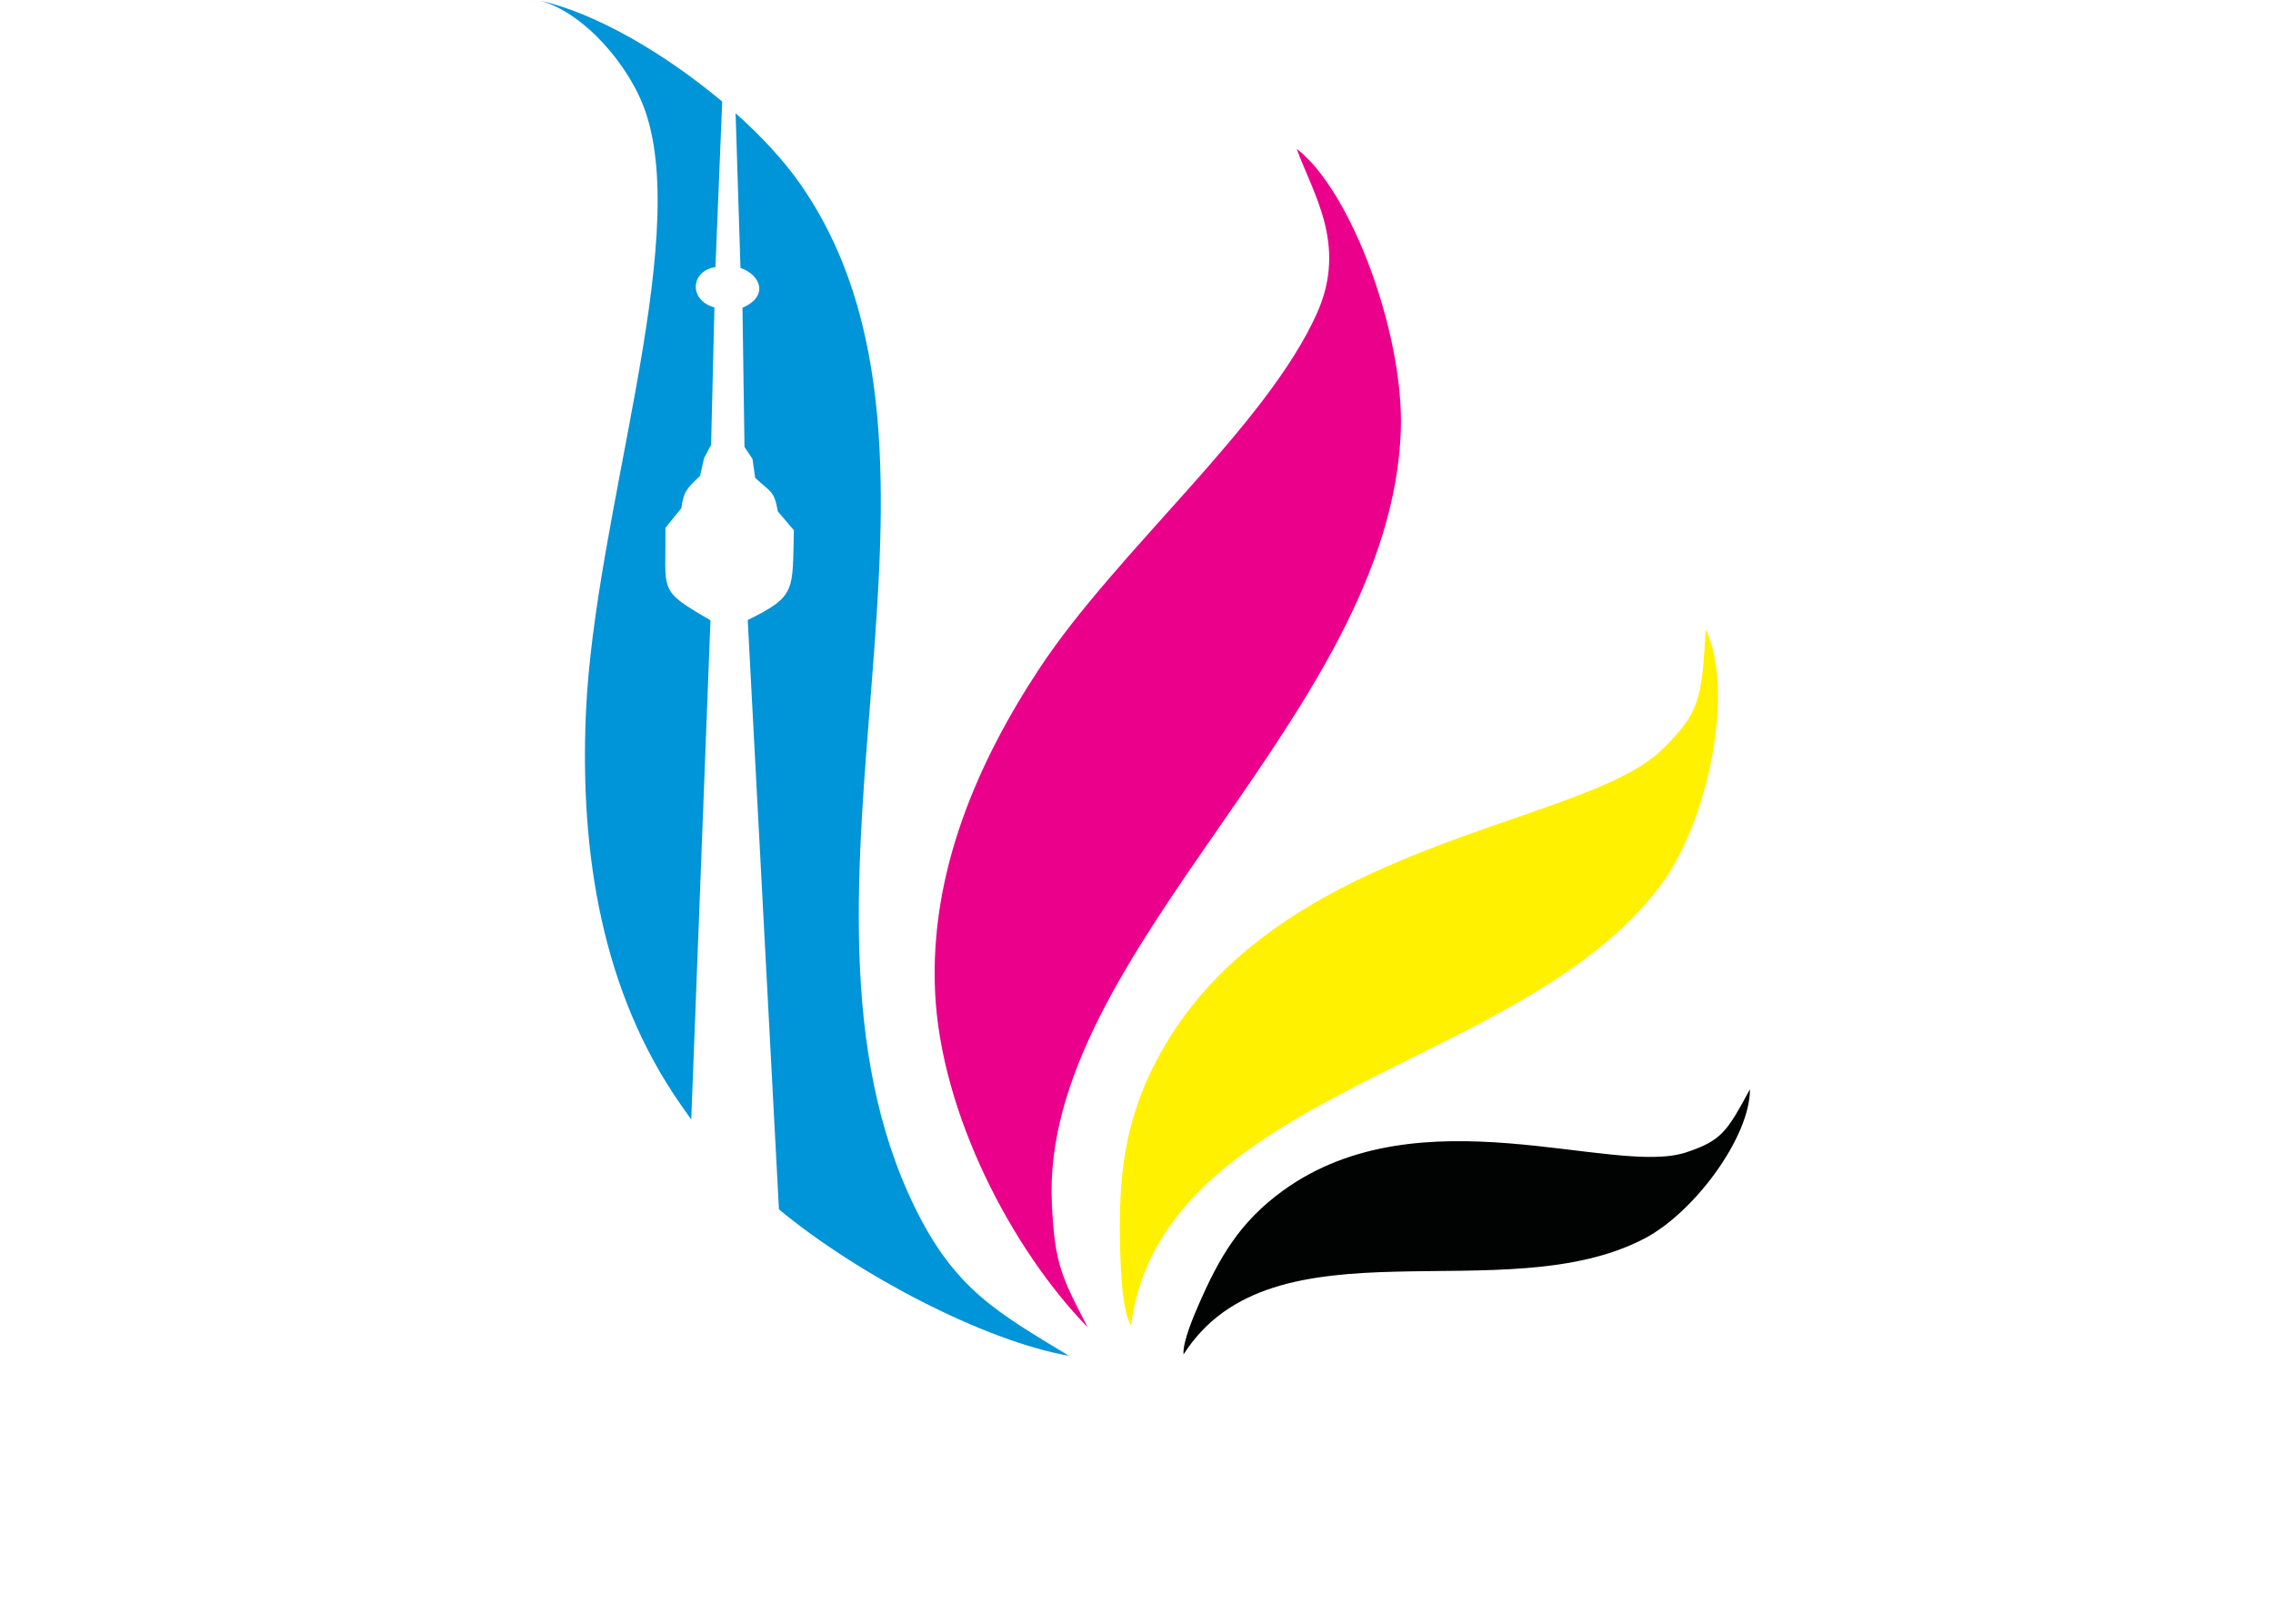
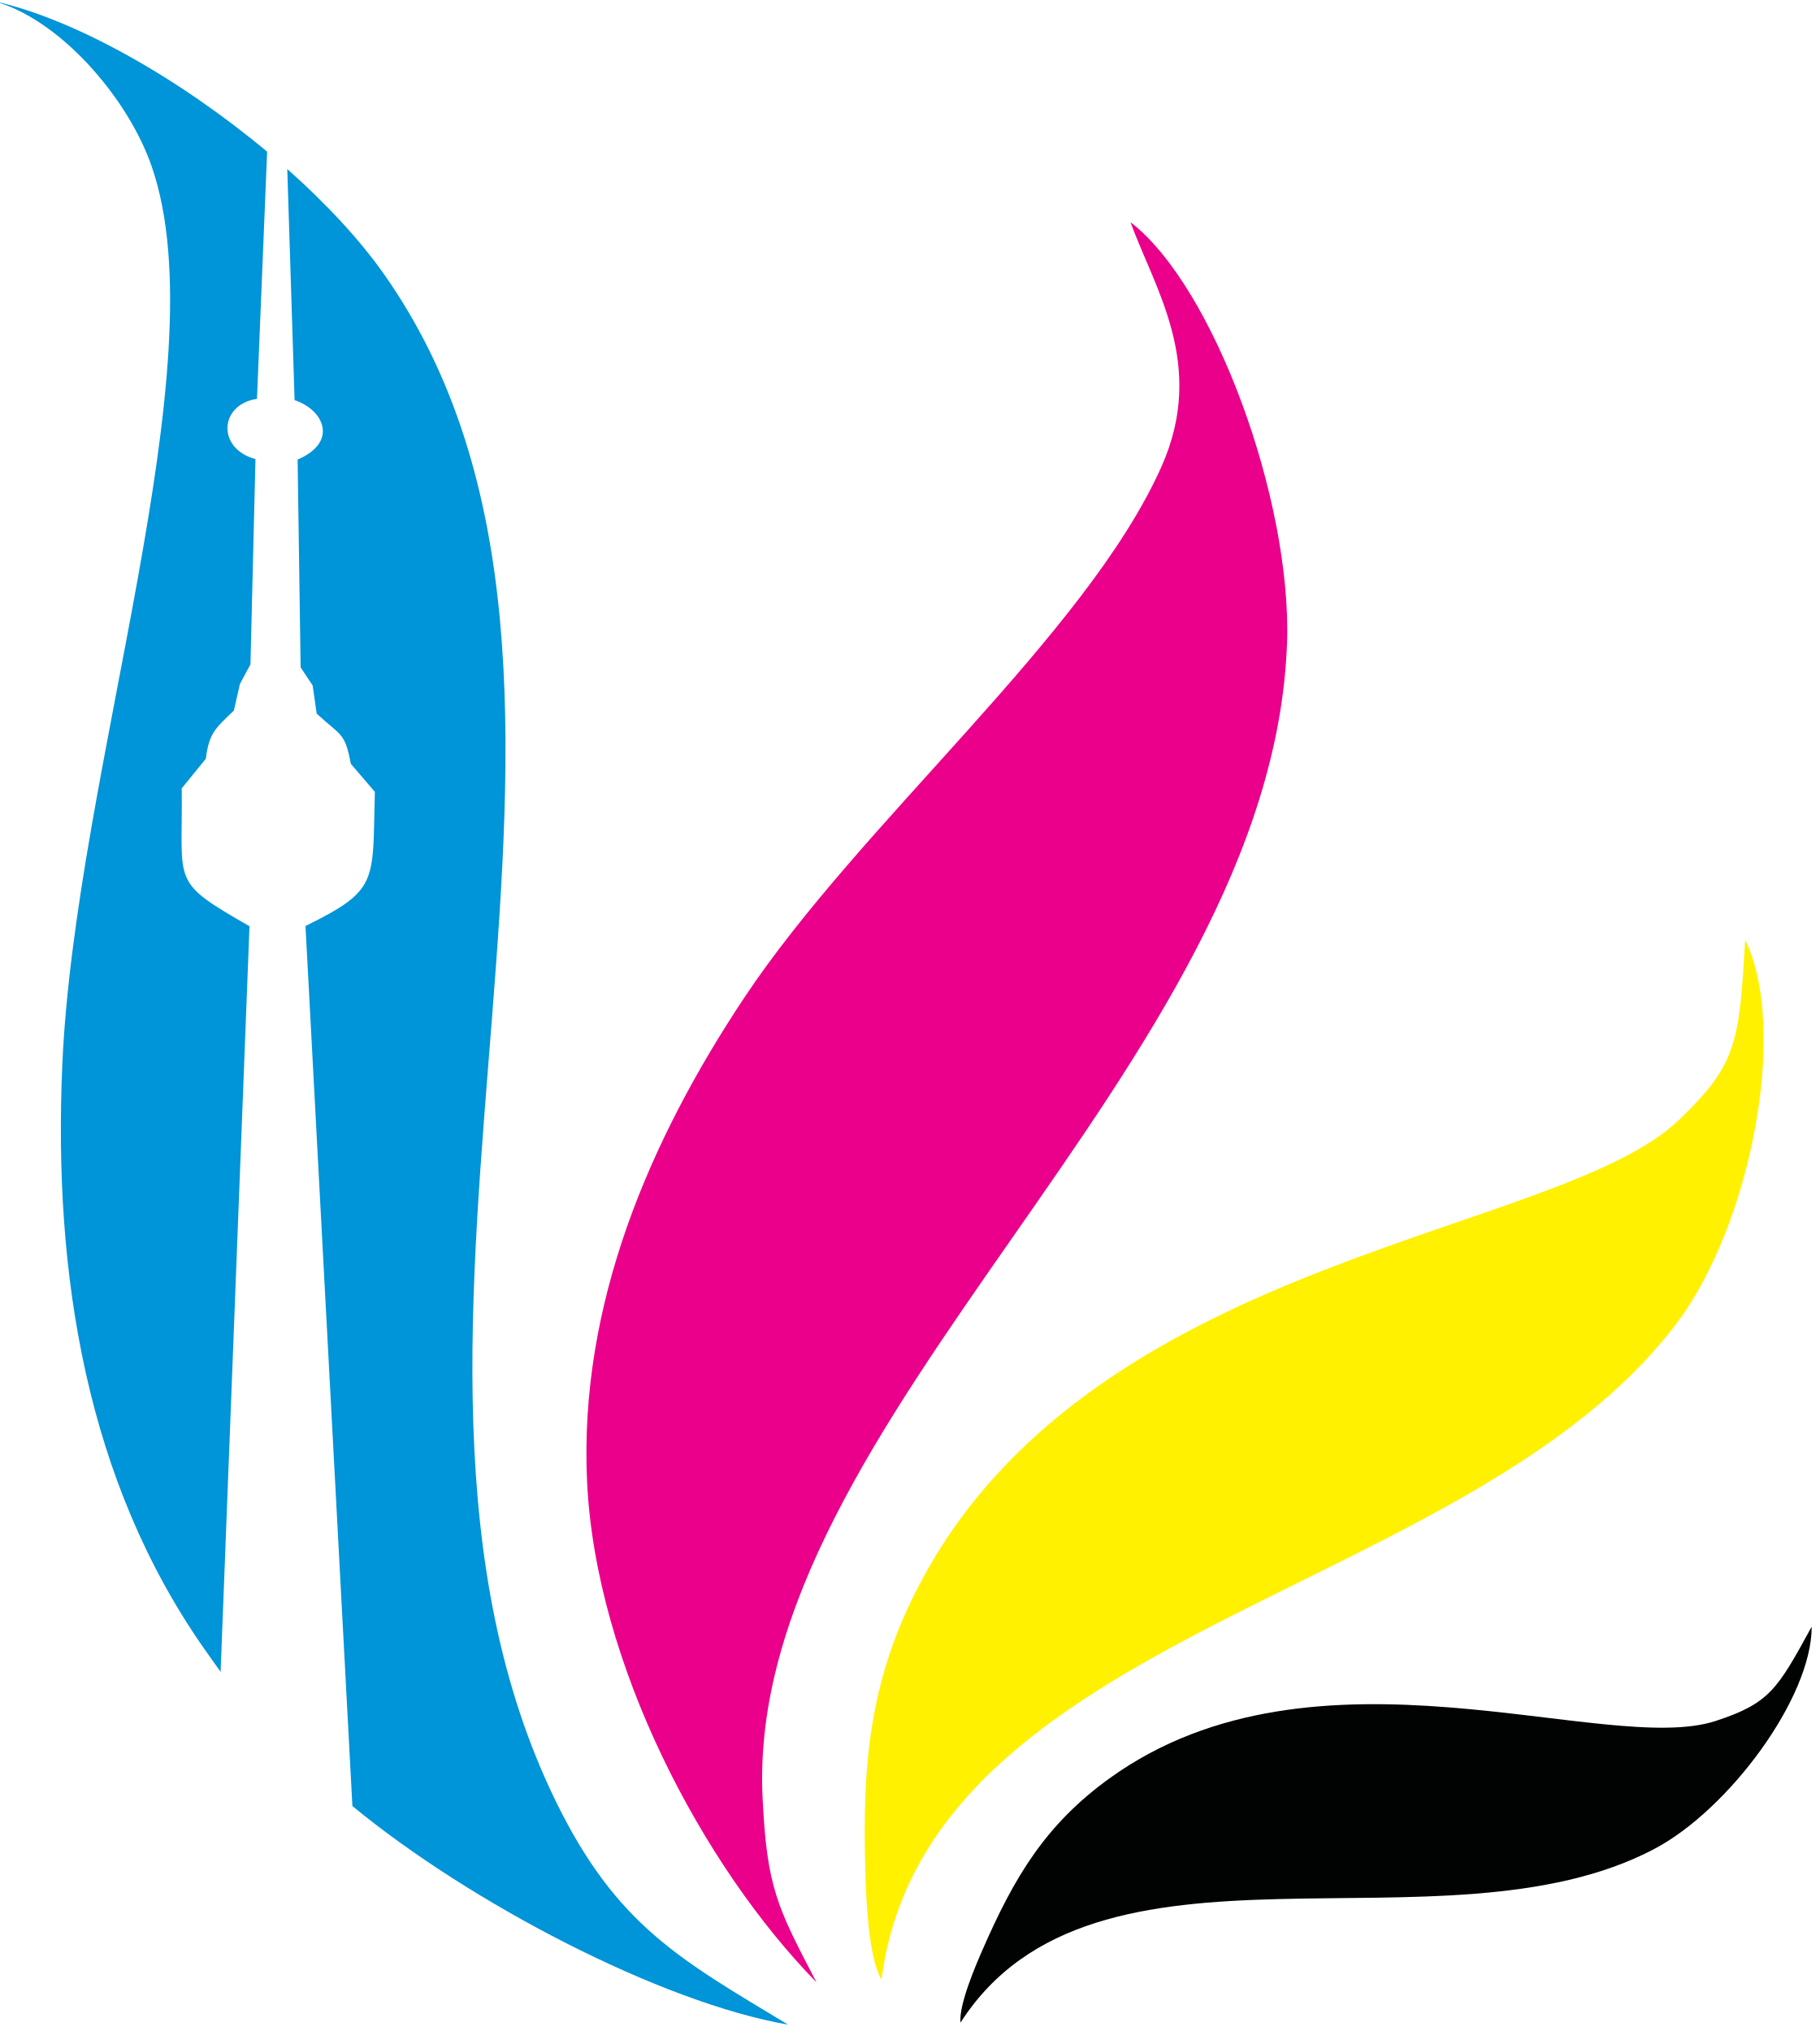
- <svg xmlns="http://www.w3.org/2000/svg" width="140px" height="100px" viewBox="0 0 140 100" version="1.1">
+ <svg xmlns="http://www.w3.org/2000/svg" width="86px" height="96px" viewBox="0 0 86 96" version="1.1">
  <g id="Page-1" stroke="none" stroke-width="1" fill="none" fill-rule="evenodd">
-     <g id="01-gta-frontpage" transform="translate(-650, -25)">
-       <g id="gta-logo" transform="translate(650, 25)">
-         <path d="M64.787,74.119 C64.962,77.862 65.387,78.643 66.997,81.749 C62.328,76.952 57.949,68.603 57.595,61.117 C57.249,53.763 60.186,46.984 64.012,41.182 C68.803,33.913 78.033,26.219 81.129,19.26 C83.002,15.048 80.846,11.894 79.868,9.165 C83.297,11.824 86.487,20.67 86.281,26.518 C85.668,43.981 64.058,58.565 64.787,74.119" id="Fill-2" fill="#EB008B" />
-         <path d="M69.661,81.631 C69.116,80.734 69.031,78.208 69.001,77.231 C68.859,72.554 69.201,68.986 71.463,64.886 C78.719,51.731 97.369,50.958 102.321,46.209 C104.75,43.879 104.81,42.958 105.059,38.763 C106.859,42.492 105.254,50.549 102.268,54.545 C93.794,65.889 71.546,67.127 69.661,81.631" id="Fill-3" fill="#FFF100" />
-         <path d="M36.088,43.908 C36.62,31.7 42.562,15.09 39.757,6.878 C38.775,4.004 35.925,0.729 33.222,0.032 C36.62,0.769 40.951,3.288 44.482,6.256 L44.066,16.448 C42.516,16.682 42.412,18.505 44.004,18.932 L43.798,27.399 L43.367,28.206 L43.12,29.304 C42.33,30.058 42.103,30.254 41.969,31.291 L40.982,32.512 C41.034,36.495 40.47,36.3 43.759,38.198 L42.575,68.947 C42.383,68.68 42.16,68.363 41.896,67.984 C37.094,61.076 35.708,52.599 36.088,43.908 Z M45.307,6.971 C46.889,8.384 48.268,9.872 49.267,11.3 C61.044,28.127 46.964,55.102 56.331,74.322 C58.814,79.417 61.419,80.814 65.834,83.497 C60.606,82.581 52.806,78.482 47.977,74.481 L46.054,38.187 C49.089,36.688 48.792,36.373 48.898,32.657 L47.911,31.498 C47.674,30.187 47.489,30.345 46.513,29.428 L46.348,28.268 L45.855,27.523 L45.731,18.953 C47.4,18.233 46.822,16.909 45.608,16.501 L45.307,6.971 Z" id="Fill-4" fill="#0094D9" />
-         <path d="M72.898,83.413 C72.827,82.675 73.527,81.043 73.801,80.413 C75.109,77.397 76.388,75.235 79.023,73.326 C87.479,67.203 99.345,72.462 103.852,70.971 C106.063,70.239 106.376,69.673 107.784,67.083 C107.793,70.008 104.386,74.633 101.33,76.253 C92.655,80.85 78.406,74.776 72.898,83.413" id="Fill-5" fill="#010202" />
+     <g id="02-gta-about-us" transform="translate(-162, -4296)">
+       <g id="Group-4" transform="translate(-360, 3800)">
+         <g id="footer-logo" transform="translate(521, 496)">
+           <path d="M37.04,84.952 C37.242,89.242 37.732,90.137 39.588,93.698 C34.205,88.199 29.154,78.63 28.747,70.05 C28.347,61.621 31.735,53.852 36.146,47.201 C41.672,38.869 52.315,30.051 55.885,22.075 C58.045,17.248 55.558,13.632 54.431,10.504 C58.386,13.552 62.063,23.691 61.827,30.394 C61.119,50.409 36.199,67.124 37.04,84.952" id="Fill-2" fill="#EB008B" />
+           <path d="M42.66,93.562 C42.032,92.534 41.934,89.639 41.899,88.518 C41.736,83.158 42.13,79.069 44.739,74.369 C53.106,59.291 74.613,58.405 80.323,52.962 C83.124,50.293 83.193,49.237 83.481,44.428 C85.556,48.703 83.705,57.937 80.262,62.517 C70.49,75.52 44.834,76.938 42.66,93.562" id="Fill-3" fill="#FFF100" />
+           <path d="M3.945,50.325 C4.559,36.333 11.411,17.296 8.176,7.884 C7.044,4.589 3.757,0.835 0.641,0.037 C4.559,0.882 9.553,3.768 13.625,7.17 L13.145,18.852 C11.357,19.12 11.238,21.209 13.074,21.699 L12.837,31.404 L12.339,32.329 L12.054,33.586 C11.143,34.451 10.882,34.675 10.727,35.864 L9.588,37.264 C9.649,41.829 8.999,41.606 12.791,43.78 L11.426,79.025 C11.205,78.718 10.947,78.355 10.643,77.921 C5.105,70.002 3.508,60.287 3.945,50.325 Z M14.577,7.99 C16.401,9.609 17.99,11.315 19.143,12.951 C32.724,32.238 16.488,63.155 27.289,85.184 C30.152,91.024 33.157,92.626 38.247,95.7 C32.219,94.65 23.224,89.953 17.655,85.367 L15.438,43.769 C18.938,42.05 18.596,41.689 18.717,37.43 L17.579,36.101 C17.306,34.599 17.092,34.78 15.967,33.729 L15.777,32.4 L15.208,31.546 L15.066,21.723 C16.99,20.898 16.323,19.38 14.923,18.913 L14.577,7.99 Z" id="Fill-4" fill="#0094D9" />
+           <path d="M46.394,95.604 C46.311,94.758 47.119,92.888 47.434,92.166 C48.943,88.709 50.418,86.231 53.457,84.043 C63.207,77.025 76.891,83.053 82.089,81.344 C84.638,80.505 84.999,79.856 86.623,76.888 C86.633,80.24 82.704,85.542 79.18,87.398 C69.177,92.666 52.745,85.705 46.394,95.604" id="Fill-5" fill="#010202" />
+         </g>
      </g>
    </g>
  </g>
</svg>
